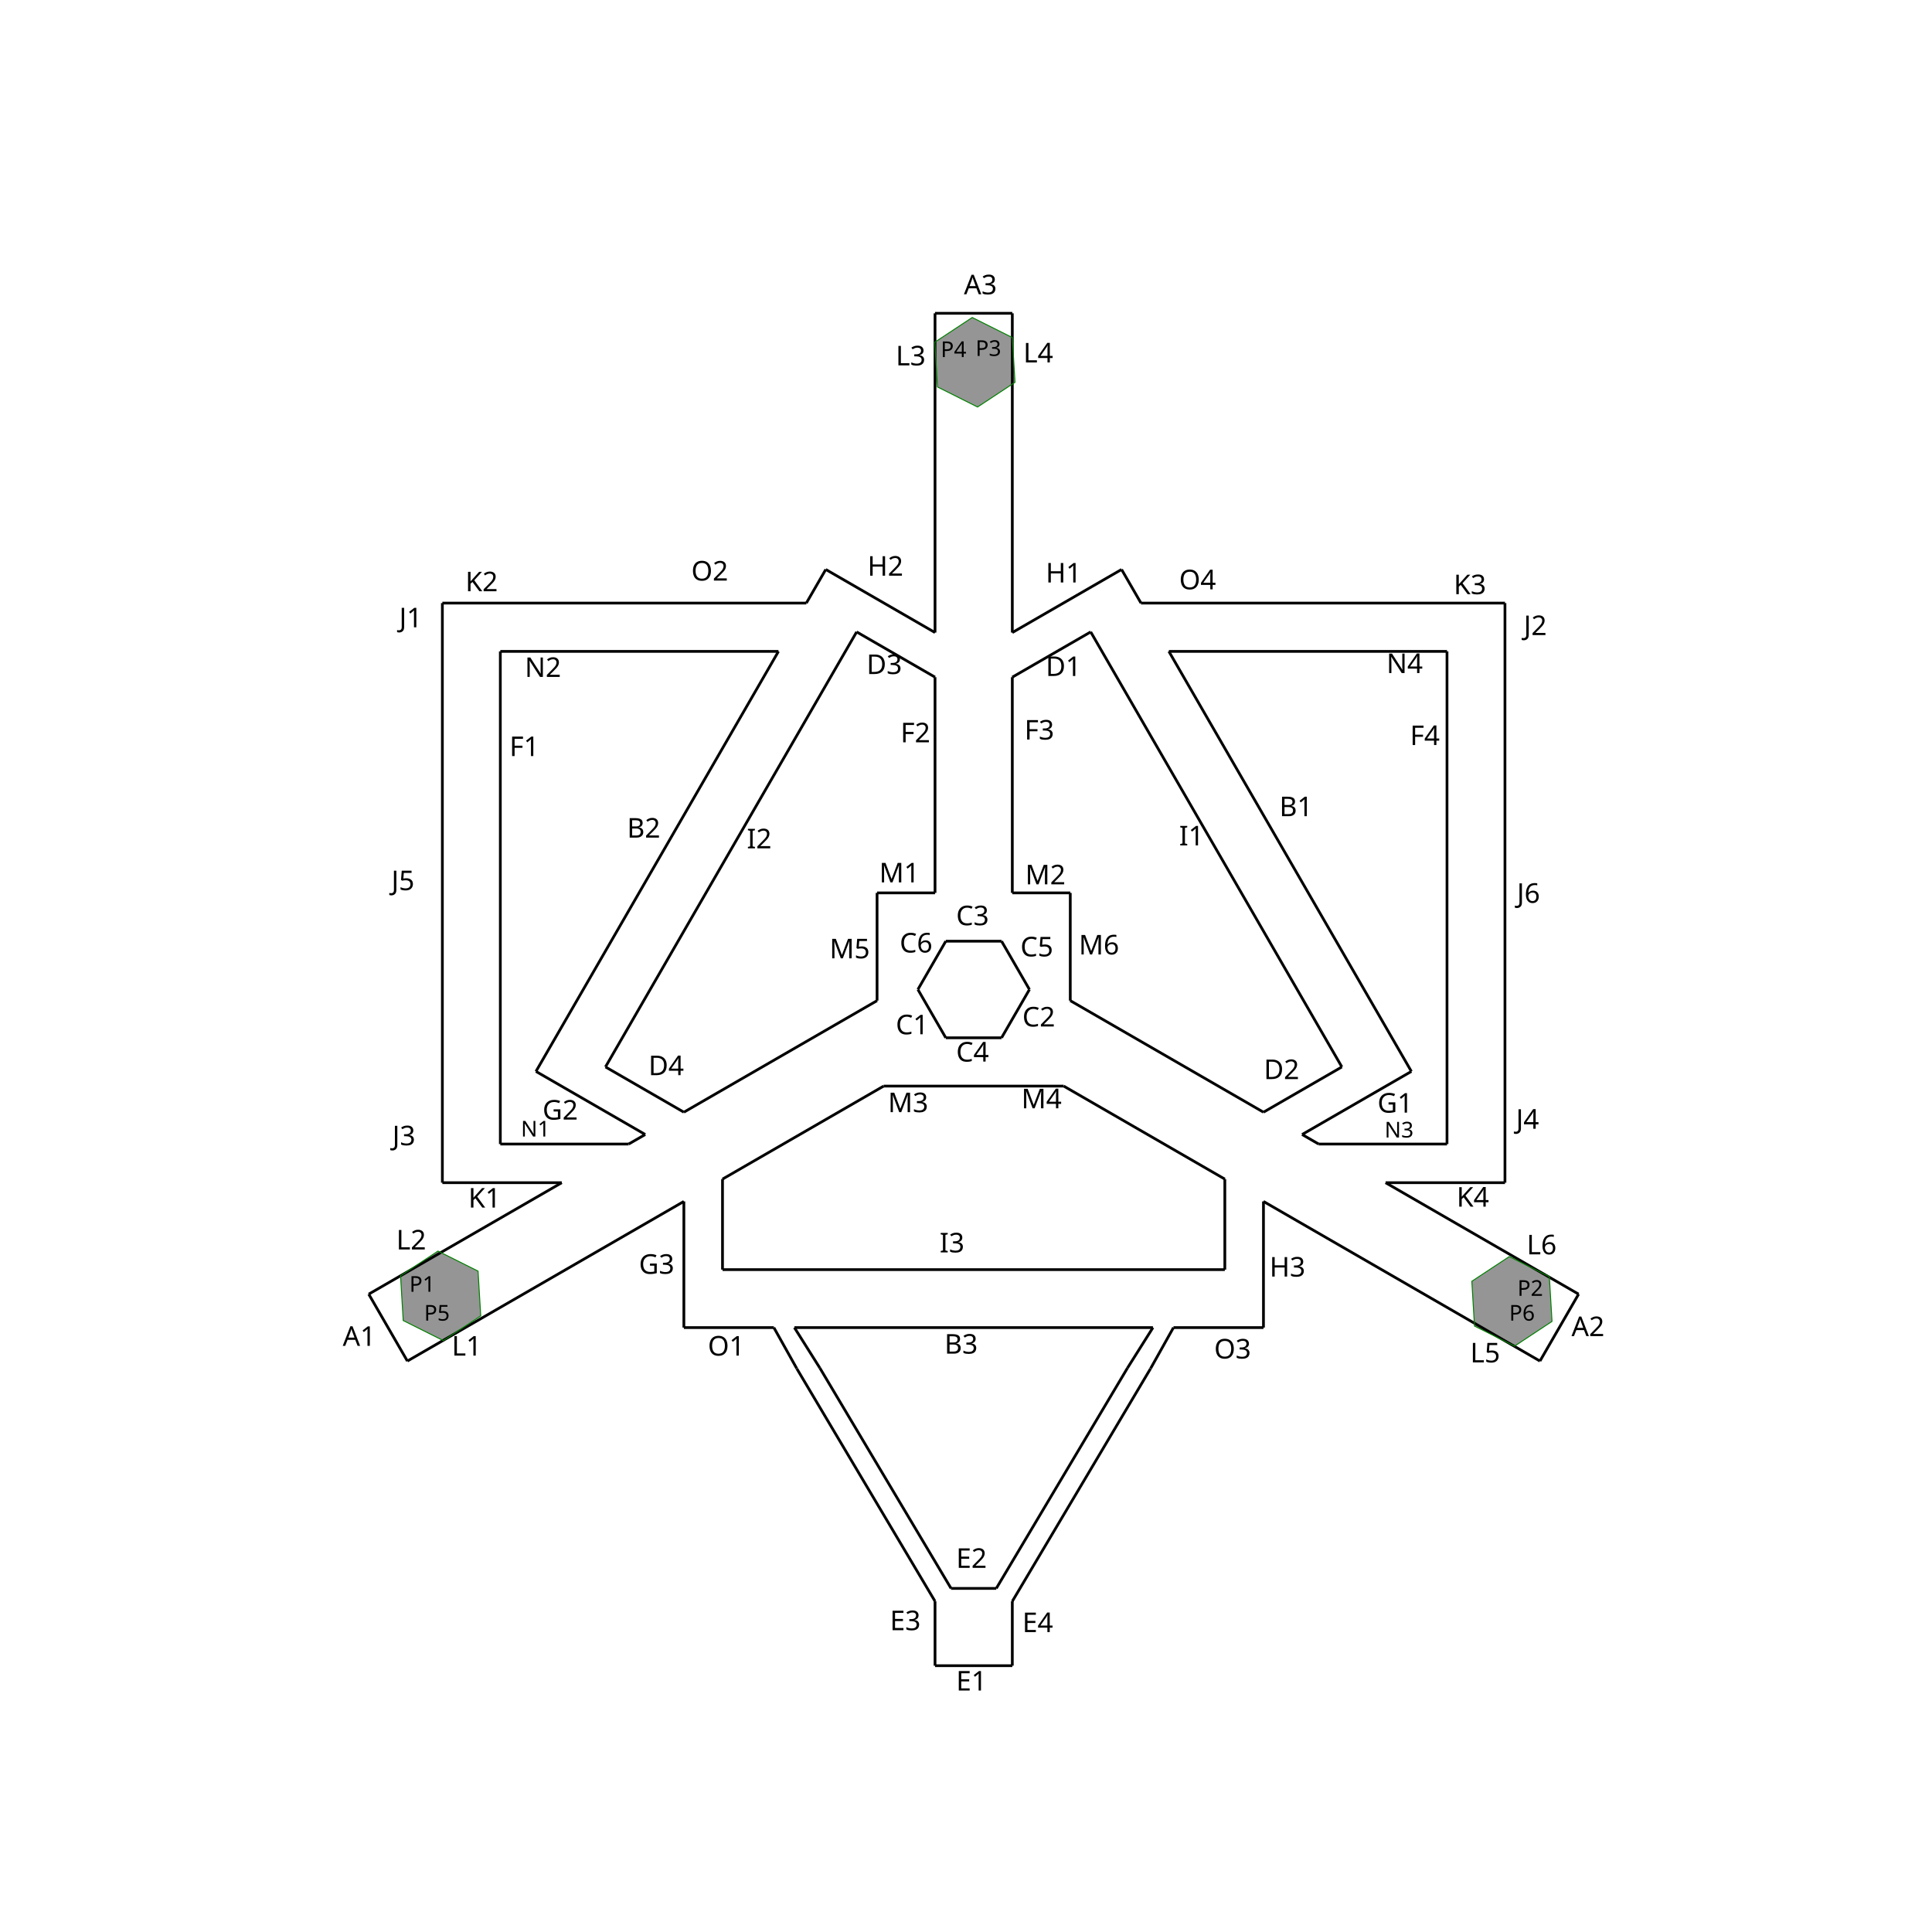
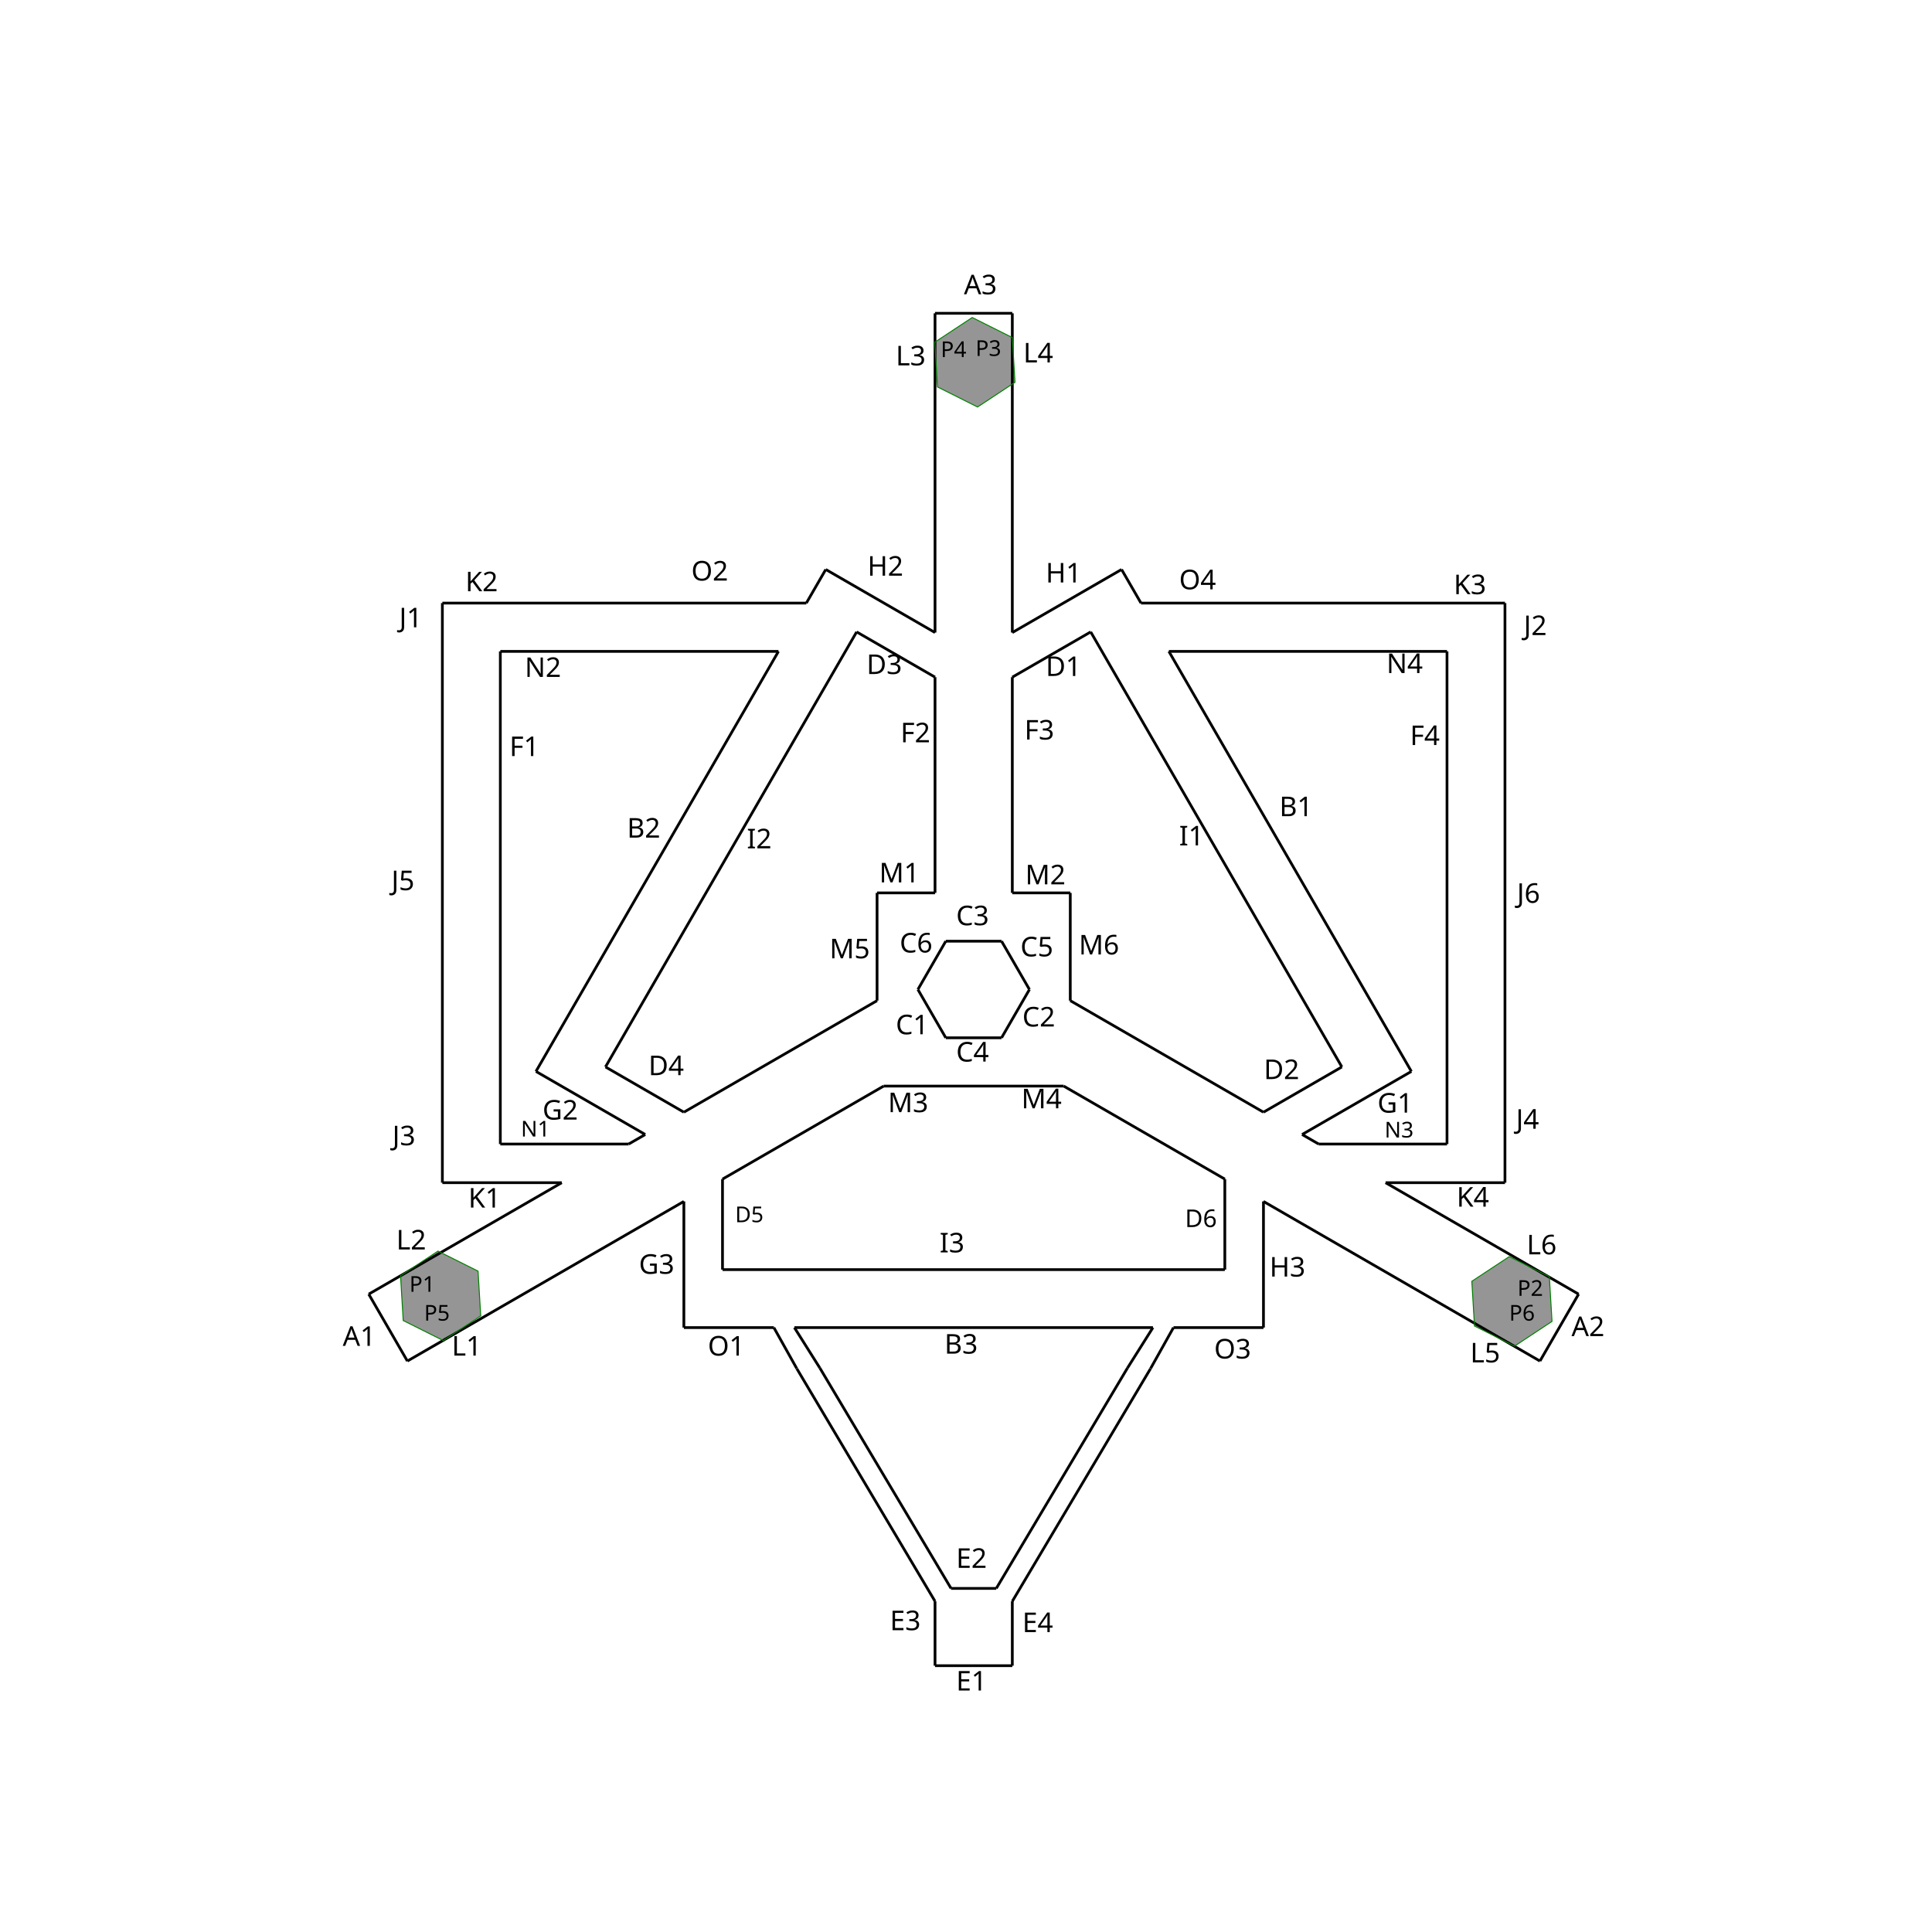
<svg xmlns="http://www.w3.org/2000/svg" width="708.661" height="708.661" id="svg2" version="1.1">
  <defs id="defs4">
    <pattern y="0" x="0" width="8" patternUnits="userSpaceOnUse" id="Hatch" height="8">
      <path id="path3014" stroke-width="0.25" stroke="#000000" linecap="square" d="M8 4 l-4,4" />
      <path id="path3016" stroke-width="0.25" stroke="#000000" linecap="square" d="M6 2 l-4,4" />
      <path id="path3018" stroke-width="0.25" stroke="#000000" linecap="square" d="M4 0 l-4,4" />
    </pattern>
    <marker style="overflow:visible" refY="0" refX="0" orient="auto" id="DistanceX">
      <path id="path3011" style="stroke:#000000;stroke-width:0.5" d="M 3,-3 -3,3 M 0,-5 0,5" />
    </marker>
  </defs>
  <g id="layer1" transform="translate(0,-343.7008)">
    <g id="g3020" transform="translate(357.1429,-345.7143)">
      <path id="path3022" style="fill:none;stroke:#000000" d="m -221.889,1164.104 70.799,-40.876" />
      <path id="path3024" style="fill:none;stroke:#000000" d="m -151.09,1123.228 -43.792,0" />
      <path id="path3026" style="fill:none;stroke:#000000" d="m -194.882,1123.228 0,-212.598" />
      <path id="path3028" style="fill:none;stroke:#000000" d="m -194.882,910.63 133.508,0" />
      <path id="path3030" style="fill:none;stroke:#000000" d="m -61.374,910.63 7.122,-12.334" />
      <path id="path3032" style="fill:none;stroke:#000000" d="m -54.252,898.296 40.078,23.141" />
      <path id="path3034" style="fill:none;stroke:#000000" d="m -14.173,921.437 0,-117.106" />
      <path id="path3036" style="fill:none;stroke:#000000" d="m -14.173,804.331 28.346,0" />
      <path id="path3038" style="fill:none;stroke:#000000" d="m 14.173,804.331 0,117.106" />
      <path id="path3040" style="fill:none;stroke:#000000" d="M 14.173,921.437 54.252,898.296" />
      <path id="path3042" style="fill:none;stroke:#000000" d="m 54.252,898.296 7.122,12.334" />
      <path id="path3044" style="fill:none;stroke:#000000" d="m 61.374,910.63 133.508,0" />
      <path id="path3046" style="fill:none;stroke:#000000" d="m 194.882,910.63 0,212.598" />
      <path id="path3048" style="fill:none;stroke:#000000" d="m 194.882,1123.228 -43.792,0" />
      <path id="path3050" style="fill:none;stroke:#000000" d="m 151.09,1123.228 70.799,40.876" />
      <path id="path3052" style="fill:none;stroke:#000000" d="m 221.889,1164.104 -14.173,24.548" />
      <path id="path3054" style="fill:none;stroke:#000000" d="M 207.716,1188.652 106.299,1130.099" />
      <path id="path3056" style="fill:none;stroke:#000000" d="m 106.299,1130.099 0,46.279" />
      <path id="path3058" style="fill:none;stroke:#000000" d="m 106.299,1176.378 -33.009,0" />
      <path id="path3060" style="fill:none;stroke:#000000" d="m 73.29,1176.378 -8.369,14.96" />
      <path id="path3062" style="fill:none;stroke:#000000" d="m 64.92,1191.338 -0.078,0.138" />
      <path id="path3064" style="fill:none;stroke:#000000" d="m 64.843,1191.476 -50.669,85.298" />
      <path id="path3066" style="fill:none;stroke:#000000" d="m 14.173,1276.774 0,23.62" />
      <path id="path3068" style="fill:none;stroke:#000000" d="m 14.173,1300.394 -28.346,0" />
      <path id="path3070" style="fill:none;stroke:#000000" d="m -14.173,1300.394 0,-23.62" />
      <path id="path3072" style="fill:none;stroke:#000000" d="M -14.173,1276.774 -64.843,1191.476" />
      <path id="path3074" style="fill:none;stroke:#000000" d="m -64.843,1191.476 -0.078,-0.138" />
      <path id="path3076" style="fill:none;stroke:#000000" d="m -64.92,1191.338 -8.369,-14.96" />
      <path id="path3078" style="fill:none;stroke:#000000" d="m -73.29,1176.378 -33.009,0" />
      <path id="path3080" style="fill:none;stroke:#000000" d="m -106.299,1176.378 0,-46.279" />
      <path id="path3082" style="fill:none;stroke:#000000" d="m -106.299,1130.099 -101.417,58.553" />
      <path id="path3084" style="fill:none;stroke:#000000" d="m -207.716,1188.652 -14.173,-24.548" />
      <path id="path3086" style="fill:none;stroke:#000000" d="m -173.622,1109.055 0,-180.709" />
      <path id="path3088" style="fill:none;stroke:#000000" d="m -173.622,928.346 102.022,0" />
      <path id="path3090" style="fill:none;stroke:#000000" d="M -71.6,928.346 -160.551,1082.413" />
      <path id="path3092" style="fill:none;stroke:#000000" d="m -160.551,1082.413 40.078,23.138" />
      <path id="path3094" style="fill:none;stroke:#000000" d="m -120.472,1105.551 -6.07,3.504" />
      <path id="path3096" style="fill:none;stroke:#000000" d="m -126.542,1109.055 -47.08,0" />
      <path id="path3098" style="fill:none;stroke:#000000" d="M -135.053,1080.769 -42.927,921.2" />
      <path id="path3100" style="fill:none;stroke:#000000" d="M -42.927,921.2 -14.173,937.8" />
      <path id="path3102" style="fill:none;stroke:#000000" d="m -14.173,937.8 0,79.129" />
      <path id="path3104" style="fill:none;stroke:#000000" d="m -14.173,1016.929 -21.26,0" />
      <path id="path3106" style="fill:none;stroke:#000000" d="m -35.433,1016.929 0,39.526" />
      <path id="path3108" style="fill:none;stroke:#000000" d="m -35.433,1056.455 -70.866,40.915" />
      <path id="path3110" style="fill:none;stroke:#000000" d="m -106.299,1097.369 -28.754,-16.6" />
      <path id="path3112" style="fill:none;stroke:#000000" d="m -92.126,1155.118 0,-33.201" />
      <path id="path3114" style="fill:none;stroke:#000000" d="m -92.126,1121.917 59.099,-34.122" />
      <path id="path3116" style="fill:none;stroke:#000000" d="m -33.027,1087.795 66.054,0" />
      <path id="path3118" style="fill:none;stroke:#000000" d="m 33.027,1087.795 59.099,34.122" />
      <path id="path3120" style="fill:none;stroke:#000000" d="m 92.126,1121.917 0,33.201" />
      <path id="path3122" style="fill:none;stroke:#000000" d="m 92.126,1155.118 -184.252,0" />
      <path id="path3124" style="fill:none;stroke:#000000" d="m -65.757,1176.378 131.513,0" />
      <path id="path3126" style="fill:none;stroke:#000000" d="m 65.757,1176.378 -9.34,14.825" />
      <path id="path3128" style="fill:none;stroke:#000000" d="m 56.417,1191.203 -48.122,80.844" />
      <path id="path3130" style="fill:none;stroke:#000000" d="m 8.295,1272.047 -16.59,0" />
      <path id="path3132" style="fill:none;stroke:#000000" d="m -8.295,1272.047 -48.122,-80.844" />
      <path id="path3134" style="fill:none;stroke:#000000" d="m -56.417,1191.203 -9.34,-14.825" />
      <path id="path3136" style="fill:none;stroke:#000000" d="m -20.459,1052.362 10.23,-17.716" />
      <path id="path3138" style="fill:none;stroke:#000000" d="m -10.23,1034.646 20.459,0" />
      <path id="path3140" style="fill:none;stroke:#000000" d="m 10.23,1034.646 10.23,17.716" />
      <path id="path3142" style="fill:none;stroke:#000000" d="m 20.459,1052.362 -10.23,17.716" />
      <path id="path3144" style="fill:none;stroke:#000000" d="m 10.23,1070.079 -20.459,0" />
      <path id="path3146" style="fill:none;stroke:#000000" d="m -10.23,1070.079 -10.23,-17.716" />
      <path id="path3148" style="fill:none;stroke:#000000" d="m 14.173,1016.929 0,-79.129" />
      <path id="path3150" style="fill:none;stroke:#000000" d="M 14.173,937.8 42.927,921.2" />
      <path id="path3152" style="fill:none;stroke:#000000" d="M 42.927,921.2 135.053,1080.769" />
      <path id="path3154" style="fill:none;stroke:#000000" d="m 135.053,1080.769 -28.754,16.6" />
      <path id="path3156" style="fill:none;stroke:#000000" d="M 106.299,1097.369 35.433,1056.455" />
      <path id="path3158" style="fill:none;stroke:#000000" d="m 35.433,1056.455 0,-39.526" />
      <path id="path3160" style="fill:none;stroke:#000000" d="m 35.433,1016.929 -21.26,0" />
      <path id="path3162" style="fill:none;stroke:#000000" d="m 71.6,928.346 102.022,0" />
      <path id="path3164" style="fill:none;stroke:#000000" d="m 173.622,928.346 0,180.709" />
      <path id="path3166" style="fill:none;stroke:#000000" d="m 173.622,1109.055 -47.08,0" />
      <path id="path3168" style="fill:none;stroke:#000000" d="m 126.542,1109.055 -6.07,-3.504" />
      <path id="path3170" style="fill:none;stroke:#000000" d="m 120.472,1105.551 40.078,-23.138" />
      <path id="path3172" style="fill:none;stroke:#000000" d="M 160.551,1082.413 71.6,928.346" />
    </g>
    <text xml:space="preserve" style="font-size:10px;font-style:normal;font-variant:normal;font-weight:normal;font-stretch:normal;text-align:start;line-height:125%;letter-spacing:0px;word-spacing:0px;writing-mode:lr-tb;text-anchor:start;fill:#000000;fill-opacity:1;stroke:none;font-family:Sans;-inkscape-font-specification:Sans" x="125.714" y="493.661" id="text3280" transform="translate(0,343.7008)">
      <tspan id="tspan3282" x="125.714" y="493.661">A1</tspan>
    </text>
    <text xml:space="preserve" style="font-size:10px;font-style:normal;font-variant:normal;font-weight:normal;font-stretch:normal;text-align:start;line-height:125%;letter-spacing:0px;word-spacing:0px;writing-mode:lr-tb;text-anchor:start;fill:#000000;fill-opacity:1;stroke:none;font-family:Sans;-inkscape-font-specification:Sans" x="576.429" y="490.09" id="text3284" transform="translate(0,343.7008)">
      <tspan id="tspan3286" x="576.429" y="490.09">A2</tspan>
    </text>
    <text xml:space="preserve" style="font-size:10px;font-style:normal;font-variant:normal;font-weight:normal;font-stretch:normal;text-align:start;line-height:125%;letter-spacing:0px;word-spacing:0px;writing-mode:lr-tb;text-anchor:start;fill:#000000;fill-opacity:1;stroke:none;font-family:Sans;-inkscape-font-specification:Sans" x="353.571" y="107.947" id="text3288" transform="translate(0,343.7008)">
      <tspan id="tspan3290" x="353.571" y="107.947">A3</tspan>
    </text>
    <text xml:space="preserve" style="font-size:10px;font-style:normal;font-variant:normal;font-weight:normal;font-stretch:normal;text-align:start;line-height:125%;letter-spacing:0px;word-spacing:0px;writing-mode:lr-tb;text-anchor:start;fill:#000000;fill-opacity:1;stroke:none;font-family:Sans;-inkscape-font-specification:Sans" x="469.286" y="299.376" id="text3292" transform="translate(0,343.7008)">
      <tspan id="tspan3294" x="469.286" y="299.376">B1</tspan>
    </text>
    <text xml:space="preserve" style="font-size:10px;font-style:normal;font-variant:normal;font-weight:normal;font-stretch:normal;text-align:start;line-height:125%;letter-spacing:0px;word-spacing:0px;writing-mode:lr-tb;text-anchor:start;fill:#000000;fill-opacity:1;stroke:none;font-family:Sans;-inkscape-font-specification:Sans" x="230" y="307.233" id="text3296" transform="translate(0,343.7008)">
      <tspan id="tspan3298" x="230" y="307.233">B2</tspan>
    </text>
    <text xml:space="preserve" style="font-size:10px;font-style:normal;font-variant:normal;font-weight:normal;font-stretch:normal;text-align:start;line-height:125%;letter-spacing:0px;word-spacing:0px;writing-mode:lr-tb;text-anchor:start;fill:#000000;fill-opacity:1;stroke:none;font-family:Sans;-inkscape-font-specification:Sans" x="346.429" y="496.519" id="text3300" transform="translate(0,343.7008)">
      <tspan id="tspan3302" x="346.429" y="496.519">B3</tspan>
    </text>
    <text xml:space="preserve" style="font-size:10px;font-style:normal;font-variant:normal;font-weight:normal;font-stretch:normal;text-align:start;line-height:125%;letter-spacing:0px;word-spacing:0px;writing-mode:lr-tb;text-anchor:start;fill:#000000;fill-opacity:1;stroke:none;font-family:Sans;-inkscape-font-specification:Sans" x="328.571" y="723.076" id="text3304">
      <tspan id="tspan3306" x="328.571" y="723.076">C1</tspan>
    </text>
    <text xml:space="preserve" style="font-size:10px;font-style:normal;font-variant:normal;font-weight:normal;font-stretch:normal;text-align:start;line-height:125%;letter-spacing:0px;word-spacing:0px;writing-mode:lr-tb;text-anchor:start;fill:#000000;fill-opacity:1;stroke:none;font-family:Sans;-inkscape-font-specification:Sans" x="375" y="376.519" id="text3308" transform="translate(0,343.7008)">
      <tspan id="tspan3310" x="375" y="376.519">C2</tspan>
    </text>
    <text xml:space="preserve" style="font-size:10px;font-style:normal;font-variant:normal;font-weight:normal;font-stretch:normal;text-align:start;line-height:125%;letter-spacing:0px;word-spacing:0px;writing-mode:lr-tb;text-anchor:start;fill:#000000;fill-opacity:1;stroke:none;font-family:Sans;-inkscape-font-specification:Sans" x="350.714" y="339.376" id="text3312" transform="translate(0,343.7008)">
      <tspan id="tspan3314" x="350.714" y="339.376">C3</tspan>
    </text>
    <text xml:space="preserve" style="font-size:10px;font-style:normal;font-variant:normal;font-weight:normal;font-stretch:normal;text-align:start;line-height:125%;letter-spacing:0px;word-spacing:0px;writing-mode:lr-tb;text-anchor:start;fill:#000000;fill-opacity:1;stroke:none;font-family:Sans;-inkscape-font-specification:Sans" x="350.714" y="733.076" id="text3316">
      <tspan id="tspan3318" x="350.714" y="733.076">C4</tspan>
    </text>
    <text xml:space="preserve" style="font-size:10px;font-style:normal;font-variant:normal;font-weight:normal;font-stretch:normal;text-align:start;line-height:125%;letter-spacing:0px;word-spacing:0px;writing-mode:lr-tb;text-anchor:start;fill:#000000;fill-opacity:1;stroke:none;font-family:Sans;-inkscape-font-specification:Sans" x="374.286" y="350.804" id="text3320" transform="translate(0,343.7008)">
      <tspan id="tspan3322" x="374.286" y="350.804">C5</tspan>
    </text>
    <text xml:space="preserve" style="font-size:10px;font-style:normal;font-variant:normal;font-weight:normal;font-stretch:normal;text-align:start;line-height:125%;letter-spacing:0px;word-spacing:0px;writing-mode:lr-tb;text-anchor:start;fill:#000000;fill-opacity:1;stroke:none;font-family:Sans;-inkscape-font-specification:Sans" x="330" y="349.376" id="text3324" transform="translate(0,343.7008)">
      <tspan id="tspan3326" x="330" y="349.376">C6</tspan>
    </text>
    <text xml:space="preserve" style="font-size:10px;font-style:normal;font-variant:normal;font-weight:normal;font-stretch:normal;text-align:start;line-height:125%;letter-spacing:0px;word-spacing:0px;writing-mode:lr-tb;text-anchor:start;fill:#000000;fill-opacity:1;stroke:none;font-family:Sans;-inkscape-font-specification:Sans" x="383.571" y="247.947" id="text3328" transform="translate(0,343.7008)">
      <tspan id="tspan3330" x="383.571" y="247.947">D1</tspan>
    </text>
    <text xml:space="preserve" style="font-size:10px;font-style:normal;font-variant:normal;font-weight:normal;font-stretch:normal;text-align:start;line-height:125%;letter-spacing:0px;word-spacing:0px;writing-mode:lr-tb;text-anchor:start;fill:#000000;fill-opacity:1;stroke:none;font-family:Sans;-inkscape-font-specification:Sans" x="463.571" y="395.804" id="text3332" transform="translate(0,343.7008)">
      <tspan id="tspan3334" x="463.571" y="395.804">D2</tspan>
    </text>
    <text xml:space="preserve" style="font-size:10px;font-style:normal;font-variant:normal;font-weight:normal;font-stretch:normal;text-align:start;line-height:125%;letter-spacing:0px;word-spacing:0px;writing-mode:lr-tb;text-anchor:start;fill:#000000;fill-opacity:1;stroke:none;font-family:Sans;-inkscape-font-specification:Sans" x="317.857" y="590.934" id="text3336">
      <tspan id="tspan3338" x="317.857" y="590.934">D3</tspan>
    </text>
    <text xml:space="preserve" style="font-size:10px;font-style:normal;font-variant:normal;font-weight:normal;font-stretch:normal;text-align:start;line-height:125%;letter-spacing:0px;word-spacing:0px;writing-mode:lr-tb;text-anchor:start;fill:#000000;fill-opacity:1;stroke:none;font-family:Sans;-inkscape-font-specification:Sans" x="237.857" y="394.376" id="text3340" transform="translate(0,343.7008)">
      <tspan id="tspan3342" x="237.857" y="394.376">D4</tspan>
    </text>
    <text xml:space="preserve" style="font-size:10px;font-style:normal;font-variant:normal;font-weight:normal;font-stretch:normal;text-align:start;line-height:125%;letter-spacing:0px;word-spacing:0px;writing-mode:lr-tb;text-anchor:start;fill:#000000;fill-opacity:1;stroke:none;font-family:Sans;-inkscape-font-specification:Sans" x="350.714" y="963.791" id="text3344">
      <tspan id="tspan3346" x="350.714" y="963.791">E1</tspan>
    </text>
    <text xml:space="preserve" style="font-size:10px;font-style:normal;font-variant:normal;font-weight:normal;font-stretch:normal;text-align:start;line-height:125%;letter-spacing:0px;word-spacing:0px;writing-mode:lr-tb;text-anchor:start;fill:#000000;fill-opacity:1;stroke:none;font-family:Sans;-inkscape-font-specification:Sans" x="350.714" y="575.09" id="text3348" transform="translate(0,343.7008)">
      <tspan id="tspan3350" x="350.714" y="575.09">E2</tspan>
    </text>
    <text xml:space="preserve" style="font-size:10px;font-style:normal;font-variant:normal;font-weight:normal;font-stretch:normal;text-align:start;line-height:125%;letter-spacing:0px;word-spacing:0px;writing-mode:lr-tb;text-anchor:start;fill:#000000;fill-opacity:1;stroke:none;font-family:Sans;-inkscape-font-specification:Sans" x="326.429" y="597.947" id="text3352" transform="translate(0,343.7008)">
      <tspan id="tspan3354" x="326.429" y="597.947">E3</tspan>
    </text>
    <text xml:space="preserve" style="font-size:10px;font-style:normal;font-variant:normal;font-weight:normal;font-stretch:normal;text-align:start;line-height:125%;letter-spacing:0px;word-spacing:0px;writing-mode:lr-tb;text-anchor:start;fill:#000000;fill-opacity:1;stroke:none;font-family:Sans;-inkscape-font-specification:Sans" x="375" y="598.661" id="text3356" transform="translate(0,343.7008)">
      <tspan id="tspan3358" x="375" y="598.661">E4</tspan>
    </text>
    <path style="fill:#000000;fill-opacity:0.416;stroke:#008000;stroke-width:0.354;stroke-miterlimit:4;stroke-opacity:1;stroke-dasharray:none" id="path3366" d="m 33.335,149.037 -15.512,-5.457 -3.03,-16.162 12.482,-10.706 15.512,5.457 3.03,16.162 z" transform="matrix(0.9921147,0.1253332,-0.1253332,0.9921147,148.2124,683.3921)" />
    <path style="fill:#000000;fill-opacity:0.416;stroke:#008000;stroke-width:0.354;stroke-miterlimit:4;stroke-opacity:1;stroke-dasharray:none" id="path3366-1" d="m 33.335,149.037 -15.512,-5.457 -3.03,-16.162 12.482,-10.706 15.512,5.457 3.03,16.162 z" transform="matrix(0.9921147,0.1253332,-0.1253332,0.9921147,541.1617,685.4124)" />
    <path style="fill:#000000;fill-opacity:0.416;stroke:#008000;stroke-width:0.354;stroke-miterlimit:4;stroke-opacity:1;stroke-dasharray:none" id="path3366-15" d="m 33.335,149.037 -15.512,-5.457 -3.03,-16.162 12.482,-10.706 15.512,5.457 3.03,16.162 z" transform="matrix(0.9921147,0.1253332,-0.1253332,0.9921147,344.182,340.9504)" />
    <text xml:space="preserve" style="font-size:8px;font-style:normal;font-variant:normal;font-weight:normal;font-stretch:normal;text-align:start;line-height:125%;letter-spacing:0px;word-spacing:0px;writing-mode:lr;text-anchor:start;fill:#000000;fill-opacity:1;stroke:none;font-family:Sans;-inkscape-font-specification:Sans" x="150.156" y="817.527" id="text4167">
      <tspan id="tspan4169" x="150.156" y="817.527">P1</tspan>
    </text>
    <text xml:space="preserve" style="font-size:8px;font-style:normal;font-variant:normal;font-weight:normal;font-stretch:normal;text-align:start;line-height:125%;letter-spacing:0px;word-spacing:0px;writing-mode:lr;text-anchor:start;fill:#000000;fill-opacity:1;stroke:none;font-family:Sans;-inkscape-font-specification:Sans" x="155.563" y="484.408" id="text4171" transform="translate(0,343.7008)">
      <tspan id="tspan4173" x="155.563" y="484.408">P5</tspan>
    </text>
    <text xml:space="preserve" style="font-size:8px;font-style:normal;font-variant:normal;font-weight:normal;font-stretch:normal;text-align:start;line-height:125%;letter-spacing:0px;word-spacing:0px;writing-mode:lr-tb;text-anchor:start;fill:#000000;fill-opacity:1;stroke:none;font-family:Sans;-inkscape-font-specification:Sans" x="556.594" y="819.017" id="text4175">
      <tspan id="tspan4177" x="556.594" y="819.017">P2</tspan>
    </text>
    <text xml:space="preserve" style="font-size:8px;font-style:normal;font-variant:normal;font-weight:normal;font-stretch:normal;text-align:start;line-height:125%;letter-spacing:0px;word-spacing:0px;writing-mode:lr-tb;text-anchor:start;fill:#000000;fill-opacity:1;stroke:none;font-family:Sans;-inkscape-font-specification:Sans" x="553.564" y="484.408" id="text4179" transform="translate(0,343.7008)">
      <tspan id="tspan4181" x="553.564" y="484.408">P6</tspan>
    </text>
    <text xml:space="preserve" style="font-size:8px;font-style:normal;font-variant:normal;font-weight:normal;font-stretch:normal;text-align:start;line-height:125%;letter-spacing:0px;word-spacing:0px;writing-mode:lr-tb;text-anchor:start;fill:#000000;fill-opacity:1;stroke:none;font-family:Sans;-inkscape-font-specification:Sans" x="345.054" y="474.677" id="text4183">
      <tspan id="tspan4185" x="345.054" y="474.677">P4</tspan>
    </text>
    <text xml:space="preserve" style="font-size:8px;font-style:normal;font-variant:normal;font-weight:normal;font-stretch:normal;text-align:start;line-height:125%;letter-spacing:0px;word-spacing:0px;writing-mode:lr-tb;text-anchor:start;fill:#000000;fill-opacity:1;stroke:none;font-family:Sans;-inkscape-font-specification:Sans" x="357.829" y="474.259" id="text4187">
      <tspan id="tspan4189" x="357.829" y="474.259">P3</tspan>
    </text>
    <text xml:space="preserve" style="font-size:10px;font-style:normal;font-variant:normal;font-weight:normal;font-stretch:normal;text-align:start;line-height:125%;letter-spacing:0px;word-spacing:0px;writing-mode:lr-tb;text-anchor:start;fill:#000000;fill-opacity:1;stroke:none;font-family:Sans;-inkscape-font-specification:Sans" x="186.878" y="277.326" id="text4191" transform="translate(0,343.7008)">
      <tspan id="tspan4193" x="186.878" y="277.326">F1</tspan>
    </text>
    <text xml:space="preserve" style="font-size:10px;font-style:normal;font-variant:normal;font-weight:normal;font-stretch:normal;text-align:start;line-height:125%;letter-spacing:0px;word-spacing:0px;writing-mode:lr-tb;text-anchor:start;fill:#000000;fill-opacity:1;stroke:none;font-family:Sans;-inkscape-font-specification:Sans" x="330.32" y="615.976" id="text4195">
      <tspan id="tspan4197" x="330.32" y="615.976">F2</tspan>
    </text>
    <text xml:space="preserve" style="font-size:10px;font-style:normal;font-variant:normal;font-weight:normal;font-stretch:normal;text-align:start;line-height:125%;letter-spacing:0px;word-spacing:0px;writing-mode:lr-tb;text-anchor:start;fill:#000000;fill-opacity:1;stroke:none;font-family:Sans;-inkscape-font-specification:Sans" x="375.777" y="271.265" id="text4199" transform="translate(0,343.7008)">
      <tspan id="tspan4201" x="375.777" y="271.265">F3</tspan>
    </text>
    <text xml:space="preserve" style="font-size:10px;font-style:normal;font-variant:normal;font-weight:normal;font-stretch:normal;text-align:start;line-height:125%;letter-spacing:0px;word-spacing:0px;writing-mode:lr-tb;text-anchor:start;fill:#000000;fill-opacity:1;stroke:none;font-family:Sans;-inkscape-font-specification:Sans" x="517.198" y="616.986" id="text4203">
      <tspan id="tspan4205" x="517.198" y="616.986">F4</tspan>
    </text>
    <text xml:space="preserve" style="font-size:10px;font-style:normal;font-variant:normal;font-weight:normal;font-stretch:normal;text-align:start;line-height:125%;letter-spacing:0px;word-spacing:0px;writing-mode:lr-tb;text-anchor:start;fill:#000000;fill-opacity:1;stroke:none;font-family:Sans;-inkscape-font-specification:Sans" x="505.26" y="751.806" id="text4207">
      <tspan id="tspan4209" x="505.26" y="751.806">G1</tspan>
    </text>
    <text xml:space="preserve" style="font-size:10px;font-style:normal;font-variant:normal;font-weight:normal;font-stretch:normal;text-align:start;line-height:125%;letter-spacing:0px;word-spacing:0px;writing-mode:lr-tb;text-anchor:start;fill:#000000;fill-opacity:1;stroke:none;font-family:Sans;-inkscape-font-specification:Sans" x="199" y="754.367" id="text4211">
      <tspan id="tspan4213" x="199" y="754.367">G2</tspan>
    </text>
    <text xml:space="preserve" style="font-size:10px;font-style:normal;font-variant:normal;font-weight:normal;font-stretch:normal;text-align:start;line-height:125%;letter-spacing:0px;word-spacing:0px;writing-mode:lr-tb;text-anchor:start;fill:#000000;fill-opacity:1;stroke:none;font-family:Sans;-inkscape-font-specification:Sans" x="234.355" y="467.235" id="text4215" transform="translate(0,343.7008)">
      <tspan id="tspan4217" x="234.355" y="467.235">G3</tspan>
    </text>
    <text xml:space="preserve" style="font-size:10px;font-style:normal;font-variant:normal;font-weight:normal;font-stretch:normal;text-align:start;line-height:125%;letter-spacing:0px;word-spacing:0px;writing-mode:lr-tb;text-anchor:start;fill:#000000;fill-opacity:1;stroke:none;font-family:Sans;-inkscape-font-specification:Sans" x="465.68" y="468.245" id="text4219" transform="translate(0,343.7008)">
      <tspan id="tspan4221" x="465.68" y="468.245">H3</tspan>
    </text>
    <text xml:space="preserve" style="font-size:10px;font-style:normal;font-variant:normal;font-weight:normal;font-stretch:normal;text-align:start;line-height:125%;letter-spacing:0px;word-spacing:0px;writing-mode:lr-tb;text-anchor:start;fill:#000000;fill-opacity:1;stroke:none;font-family:Sans;-inkscape-font-specification:Sans" x="602.051" y="325.814" id="text4223" transform="translate(0,343.7008)">
      <tspan id="tspan4225" x="602.051" y="325.814" />
    </text>
    <text xml:space="preserve" style="font-size:10px;font-style:normal;font-variant:normal;font-weight:normal;font-stretch:normal;text-align:start;line-height:125%;letter-spacing:0px;word-spacing:0px;writing-mode:lr-tb;text-anchor:start;fill:#000000;fill-opacity:1;stroke:none;font-family:Sans;-inkscape-font-specification:Sans" x="383.571" y="213.661" id="text4227" transform="translate(0,343.7008)">
      <tspan id="tspan4229" x="383.571" y="213.661">H1</tspan>
    </text>
    <text xml:space="preserve" style="font-size:10px;font-style:normal;font-variant:normal;font-weight:normal;font-stretch:normal;text-align:start;line-height:125%;letter-spacing:0px;word-spacing:0px;writing-mode:lr-tb;text-anchor:start;fill:#000000;fill-opacity:1;stroke:none;font-family:Sans;-inkscape-font-specification:Sans" x="318.214" y="211.161" id="text4231" transform="translate(0,343.7008)">
      <tspan id="tspan4233" x="318.214" y="211.161">H2</tspan>
    </text>
    <text xml:space="preserve" style="font-size:10px;font-style:normal;font-variant:normal;font-weight:normal;font-stretch:normal;text-align:start;line-height:125%;letter-spacing:0px;word-spacing:0px;writing-mode:lr-tb;text-anchor:start;fill:#000000;fill-opacity:1;stroke:none;font-family:Sans;-inkscape-font-specification:Sans" x="432.5" y="653.791" id="text4235">
      <tspan id="tspan4237" x="432.5" y="653.791">I1</tspan>
    </text>
    <text xml:space="preserve" style="font-size:10px;font-style:normal;font-variant:normal;font-weight:normal;font-stretch:normal;text-align:start;line-height:125%;letter-spacing:0px;word-spacing:0px;writing-mode:lr-tb;text-anchor:start;fill:#000000;fill-opacity:1;stroke:none;font-family:Sans;-inkscape-font-specification:Sans" x="273.929" y="311.161" id="text4239" transform="translate(0,343.7008)">
      <tspan id="tspan4241" x="273.929" y="311.161">I2</tspan>
    </text>
    <text xml:space="preserve" style="font-size:10px;font-style:normal;font-variant:normal;font-weight:normal;font-stretch:normal;text-align:start;line-height:125%;letter-spacing:0px;word-spacing:0px;writing-mode:lr-tb;text-anchor:start;fill:#000000;fill-opacity:1;stroke:none;font-family:Sans;-inkscape-font-specification:Sans" x="344.643" y="459.376" id="text4243" transform="translate(0,343.7008)">
      <tspan id="tspan4245" x="344.643" y="459.376">I3</tspan>
    </text>
    <text xml:space="preserve" style="font-size:10px;font-style:normal;font-variant:normal;font-weight:normal;font-stretch:normal;text-align:start;line-height:125%;letter-spacing:0px;word-spacing:0px;writing-mode:lr-tb;text-anchor:start;fill:#000000;fill-opacity:1;stroke:none;font-family:Sans;-inkscape-font-specification:Sans" x="146.429" y="230.09" id="text4247" transform="translate(0,343.7008)">
      <tspan id="tspan4249" x="146.429" y="230.09">J1</tspan>
    </text>
    <text xml:space="preserve" style="font-size:10px;font-style:normal;font-variant:normal;font-weight:normal;font-stretch:normal;text-align:start;line-height:125%;letter-spacing:0px;word-spacing:0px;writing-mode:lr-tb;text-anchor:start;fill:#000000;fill-opacity:1;stroke:none;font-family:Sans;-inkscape-font-specification:Sans" x="558.929" y="576.648" id="text4251">
      <tspan id="tspan4253" x="558.929" y="576.648">J2</tspan>
    </text>
    <text xml:space="preserve" style="font-size:10px;font-style:normal;font-variant:normal;font-weight:normal;font-stretch:normal;text-align:start;line-height:125%;letter-spacing:0px;word-spacing:0px;writing-mode:lr-tb;text-anchor:start;fill:#000000;fill-opacity:1;stroke:none;font-family:Sans;-inkscape-font-specification:Sans" x="143.929" y="420.09" id="text4255" transform="translate(0,343.7008)">
      <tspan id="tspan4257" x="143.929" y="420.09">J3</tspan>
    </text>
    <text xml:space="preserve" style="font-size:10px;font-style:normal;font-variant:normal;font-weight:normal;font-stretch:normal;text-align:start;line-height:125%;letter-spacing:0px;word-spacing:0px;writing-mode:lr-tb;text-anchor:start;fill:#000000;fill-opacity:1;stroke:none;font-family:Sans;-inkscape-font-specification:Sans" x="556.071" y="414.019" id="text4259" transform="translate(0,343.7008)">
      <tspan id="tspan4261" x="556.071" y="414.019">J4</tspan>
    </text>
    <text xml:space="preserve" style="font-size:10px;font-style:normal;font-variant:normal;font-weight:normal;font-stretch:normal;text-align:start;line-height:125%;letter-spacing:0px;word-spacing:0px;writing-mode:lr-tb;text-anchor:start;fill:#000000;fill-opacity:1;stroke:none;font-family:Sans;-inkscape-font-specification:Sans" x="143.571" y="326.519" id="text4263" transform="translate(0,343.7008)">
      <tspan id="tspan4265" x="143.571" y="326.519">J5</tspan>
    </text>
    <text xml:space="preserve" style="font-size:10px;font-style:normal;font-variant:normal;font-weight:normal;font-stretch:normal;text-align:start;line-height:125%;letter-spacing:0px;word-spacing:0px;writing-mode:lr-tb;text-anchor:start;fill:#000000;fill-opacity:1;stroke:none;font-family:Sans;-inkscape-font-specification:Sans" x="556.429" y="331.161" id="text4267" transform="translate(0,343.7008)">
      <tspan id="tspan4269" x="556.429" y="331.161">J6</tspan>
    </text>
    <text xml:space="preserve" style="font-size:10px;font-style:normal;font-variant:normal;font-weight:normal;font-stretch:normal;text-align:start;line-height:125%;letter-spacing:0px;word-spacing:0px;writing-mode:lr-tb;text-anchor:start;fill:#000000;fill-opacity:1;stroke:none;font-family:Sans;-inkscape-font-specification:Sans" x="171.786" y="786.648" id="text4271">
      <tspan id="tspan4273" x="171.786" y="786.648">K1</tspan>
    </text>
    <text xml:space="preserve" style="font-size:10px;font-style:normal;font-variant:normal;font-weight:normal;font-stretch:normal;text-align:start;line-height:125%;letter-spacing:0px;word-spacing:0px;writing-mode:lr-tb;text-anchor:start;fill:#000000;fill-opacity:1;stroke:none;font-family:Sans;-inkscape-font-specification:Sans" x="170.714" y="560.576" id="text4275">
      <tspan id="tspan4277" x="170.714" y="560.576">K2</tspan>
    </text>
    <text xml:space="preserve" style="font-size:10px;font-style:normal;font-variant:normal;font-weight:normal;font-stretch:normal;text-align:start;line-height:125%;letter-spacing:0px;word-spacing:0px;writing-mode:lr-tb;text-anchor:start;fill:#000000;fill-opacity:1;stroke:none;font-family:Sans;-inkscape-font-specification:Sans" x="533.214" y="561.648" id="text4279">
      <tspan id="tspan4281" x="533.214" y="561.648">K3</tspan>
    </text>
    <text xml:space="preserve" style="font-size:10px;font-style:normal;font-variant:normal;font-weight:normal;font-stretch:normal;text-align:start;line-height:125%;letter-spacing:0px;word-spacing:0px;writing-mode:lr-tb;text-anchor:start;fill:#000000;fill-opacity:1;stroke:none;font-family:Sans;-inkscape-font-specification:Sans" x="534.286" y="786.291" id="text4283">
      <tspan id="tspan4285" x="534.286" y="786.291">K4</tspan>
    </text>
    <text xml:space="preserve" style="font-size:10px;font-style:normal;font-variant:normal;font-weight:normal;font-stretch:normal;text-align:start;line-height:125%;letter-spacing:0px;word-spacing:0px;writing-mode:lr-tb;text-anchor:start;fill:#000000;fill-opacity:1;stroke:none;font-family:Sans;-inkscape-font-specification:Sans" x="322.5" y="667.362" id="text4287">
      <tspan id="tspan4289" x="322.5" y="667.362">M1</tspan>
    </text>
    <text xml:space="preserve" style="font-size:10px;font-style:normal;font-variant:normal;font-weight:normal;font-stretch:normal;text-align:start;line-height:125%;letter-spacing:0px;word-spacing:0px;writing-mode:lr-tb;text-anchor:start;fill:#000000;fill-opacity:1;stroke:none;font-family:Sans;-inkscape-font-specification:Sans" x="376.071" y="668.076" id="text4291">
      <tspan id="tspan4293" x="376.071" y="668.076">M2</tspan>
    </text>
    <text xml:space="preserve" style="font-size:10px;font-style:normal;font-variant:normal;font-weight:normal;font-stretch:normal;text-align:start;line-height:125%;letter-spacing:0px;word-spacing:0px;writing-mode:lr-tb;text-anchor:start;fill:#000000;fill-opacity:1;stroke:none;font-family:Sans;-inkscape-font-specification:Sans" x="325.714" y="751.648" id="text4295">
      <tspan id="tspan4297" x="325.714" y="751.648">M3</tspan>
    </text>
    <text xml:space="preserve" style="font-size:10px;font-style:normal;font-variant:normal;font-weight:normal;font-stretch:normal;text-align:start;line-height:125%;letter-spacing:0px;word-spacing:0px;writing-mode:lr-tb;text-anchor:start;fill:#000000;fill-opacity:1;stroke:none;font-family:Sans;-inkscape-font-specification:Sans" x="374.643" y="406.519" id="text4299" transform="translate(0,343.7008)">
      <tspan id="tspan4301" x="374.643" y="406.519">M4</tspan>
    </text>
    <text xml:space="preserve" style="font-size:10px;font-style:normal;font-variant:normal;font-weight:normal;font-stretch:normal;text-align:start;line-height:125%;letter-spacing:0px;word-spacing:0px;writing-mode:lr-tb;text-anchor:start;fill:#000000;fill-opacity:1;stroke:none;font-family:Sans;-inkscape-font-specification:Sans" x="304.286" y="695.219" id="text4303">
      <tspan id="tspan4305" x="304.286" y="695.219">M5</tspan>
    </text>
    <text xml:space="preserve" style="font-size:10px;font-style:normal;font-variant:normal;font-weight:normal;font-stretch:normal;text-align:start;line-height:125%;letter-spacing:0px;word-spacing:0px;writing-mode:lr-tb;text-anchor:start;fill:#000000;fill-opacity:1;stroke:none;font-family:Sans;-inkscape-font-specification:Sans" x="395.714" y="693.791" id="text4307">
      <tspan id="tspan4309" x="395.714" y="693.791">M6</tspan>
    </text>
    <text xml:space="preserve" style="font-size:8px;font-style:normal;font-variant:normal;font-weight:normal;font-stretch:normal;text-align:start;line-height:125%;letter-spacing:0px;word-spacing:0px;writing-mode:lr-tb;text-anchor:start;fill:#000000;fill-opacity:1;stroke:none;font-family:Sans;-inkscape-font-specification:Sans" x="191.071" y="760.576" id="text4311">
      <tspan id="tspan4313" x="191.071" y="760.576">N1</tspan>
    </text>
    <text xml:space="preserve" style="font-size:8px;font-style:normal;font-variant:normal;font-weight:normal;font-stretch:normal;text-align:start;line-height:125%;letter-spacing:0px;word-spacing:0px;writing-mode:lr-tb;text-anchor:start;fill:#000000;fill-opacity:1;stroke:none;font-family:Sans;-inkscape-font-specification:Sans" x="507.857" y="760.934" id="text4315">
      <tspan id="tspan4317" x="507.857" y="760.934">N3</tspan>
    </text>
    <text xml:space="preserve" style="font-size:10px;font-style:normal;font-variant:normal;font-weight:normal;font-stretch:normal;text-align:start;line-height:125%;letter-spacing:0px;word-spacing:0px;writing-mode:lr-tb;text-anchor:start;fill:#000000;fill-opacity:1;stroke:none;font-family:Sans;-inkscape-font-specification:Sans" x="192.5" y="248.304" id="text4319" transform="translate(0,343.7008)">
      <tspan id="tspan4321" x="192.5" y="248.304">N2</tspan>
    </text>
    <text xml:space="preserve" style="font-size:10px;font-style:normal;font-variant:normal;font-weight:normal;font-stretch:normal;text-align:start;line-height:125%;letter-spacing:0px;word-spacing:0px;writing-mode:lr-tb;text-anchor:start;fill:#000000;fill-opacity:1;stroke:none;font-family:Sans;-inkscape-font-specification:Sans" x="508.571" y="246.876" id="text4323" transform="translate(0,343.7008)">
      <tspan id="tspan4325" x="508.571" y="246.876">N4</tspan>
    </text>
    <text xml:space="preserve" style="font-size:10px;font-style:normal;font-variant:normal;font-weight:normal;font-stretch:normal;text-align:start;line-height:125%;letter-spacing:0px;word-spacing:0px;writing-mode:lr-tb;text-anchor:start;fill:#000000;fill-opacity:1;stroke:none;font-family:Sans;-inkscape-font-specification:Sans" x="165.714" y="497.233" id="text4327" transform="translate(0,343.7008)">
      <tspan id="tspan4329" x="165.714" y="497.233">L1</tspan>
    </text>
    <text xml:space="preserve" style="font-size:10px;font-style:normal;font-variant:normal;font-weight:normal;font-stretch:normal;text-align:start;line-height:125%;letter-spacing:0px;word-spacing:0px;writing-mode:lr-tb;text-anchor:start;fill:#000000;fill-opacity:1;stroke:none;font-family:Sans;-inkscape-font-specification:Sans" x="145.357" y="458.304" id="text4331" transform="translate(0,343.7008)">
      <tspan id="tspan4333" x="145.357" y="458.304">L2</tspan>
    </text>
    <text xml:space="preserve" style="font-size:10px;font-style:normal;font-variant:normal;font-weight:normal;font-stretch:normal;text-align:start;line-height:125%;letter-spacing:0px;word-spacing:0px;writing-mode:lr-tb;text-anchor:start;fill:#000000;fill-opacity:1;stroke:none;font-family:Sans;-inkscape-font-specification:Sans" x="328.571" y="134.019" id="text4335" transform="translate(0,343.7008)">
      <tspan id="tspan4337" x="328.571" y="134.019">L3</tspan>
    </text>
    <text xml:space="preserve" style="font-size:10px;font-style:normal;font-variant:normal;font-weight:normal;font-stretch:normal;text-align:start;line-height:125%;letter-spacing:0px;word-spacing:0px;writing-mode:lr-tb;text-anchor:start;fill:#000000;fill-opacity:1;stroke:none;font-family:Sans;-inkscape-font-specification:Sans" x="375.357" y="132.947" id="text4339" transform="translate(0,343.7008)">
      <tspan id="tspan4341" x="375.357" y="132.947">L4</tspan>
    </text>
    <text xml:space="preserve" style="font-size:10px;font-style:normal;font-variant:normal;font-weight:normal;font-stretch:normal;text-align:start;line-height:125%;letter-spacing:0px;word-spacing:0px;writing-mode:lr-tb;text-anchor:start;fill:#000000;fill-opacity:1;stroke:none;font-family:Sans;-inkscape-font-specification:Sans" x="539.286" y="843.434" id="text4343">
      <tspan id="tspan4345" x="539.286" y="843.434">L5</tspan>
    </text>
    <text xml:space="preserve" style="font-size:10px;font-style:normal;font-variant:normal;font-weight:normal;font-stretch:normal;text-align:start;line-height:125%;letter-spacing:0px;word-spacing:0px;writing-mode:lr-tb;text-anchor:start;fill:#000000;fill-opacity:1;stroke:none;font-family:Sans;-inkscape-font-specification:Sans" x="560" y="803.791" id="text4347">
      <tspan id="tspan4349" x="560" y="803.791">L6</tspan>
    </text>
    <text xml:space="preserve" style="font-size:10px;font-style:normal;font-variant:normal;font-weight:normal;font-stretch:normal;text-align:start;line-height:125%;letter-spacing:0px;word-spacing:0px;writing-mode:lr-tb;text-anchor:start;fill:#000000;fill-opacity:1;stroke:none;font-family:Sans;-inkscape-font-specification:Sans" x="259.643" y="840.934" id="text4351">
      <tspan id="tspan4353" x="259.643" y="840.934">O1</tspan>
    </text>
    <text xml:space="preserve" style="font-size:10px;font-style:normal;font-variant:normal;font-weight:normal;font-stretch:normal;text-align:start;line-height:125%;letter-spacing:0px;word-spacing:0px;writing-mode:lr-tb;text-anchor:start;fill:#000000;fill-opacity:1;stroke:none;font-family:Sans;-inkscape-font-specification:Sans" x="253.571" y="212.947" id="text4355" transform="translate(0,343.7008)">
      <tspan id="tspan4357" x="253.571" y="212.947">O2</tspan>
    </text>
    <text xml:space="preserve" style="font-size:10px;font-style:normal;font-variant:normal;font-weight:normal;font-stretch:normal;text-align:start;line-height:125%;letter-spacing:0px;word-spacing:0px;writing-mode:lr-tb;text-anchor:start;fill:#000000;fill-opacity:1;stroke:none;font-family:Sans;-inkscape-font-specification:Sans" x="445.357" y="842.005" id="text4363">
      <tspan id="tspan4365" x="445.357" y="842.005">O3</tspan>
    </text>
    <text xml:space="preserve" style="font-size:10px;font-style:normal;font-variant:normal;font-weight:normal;font-stretch:normal;text-align:start;line-height:125%;letter-spacing:0px;word-spacing:0px;writing-mode:lr-tb;text-anchor:start;fill:#000000;fill-opacity:1;stroke:none;font-family:Sans;-inkscape-font-specification:Sans" x="432.5" y="559.862" id="text4367">
      <tspan id="tspan4369" x="432.5" y="559.862">O4</tspan>
    </text>
+     <text xml:space="preserve" style="font-size:8px;font-style:normal;font-variant:normal;font-weight:normal;font-stretch:normal;text-align:start;line-height:124%;letter-spacing:0px;word-spacing:0px;writing-mode:lr-tb;text-anchor:start;fill:#000000;fill-opacity:1;stroke:none;font-family:Sans;-inkscape-font-specification:Sans" x="269.643" y="448.304" id="text3229" transform="translate(0,343.7008)">
+       <tspan id="tspan3231" x="269.643" y="448.304">D5</tspan>
+     </text>
+     <text xml:space="preserve" style="font-size:9px;font-style:normal;font-variant:normal;font-weight:normal;font-stretch:normal;text-align:start;line-height:125%;letter-spacing:0px;word-spacing:0px;writing-mode:lr-tb;text-anchor:start;fill:#000000;fill-opacity:1;stroke:none;font-family:Sans;-inkscape-font-specification:Sans" x="434.643" y="793.791" id="text3233">
+       <tspan id="tspan3235" x="434.643" y="793.791">D6</tspan>
+     </text>
  </g>
</svg>
